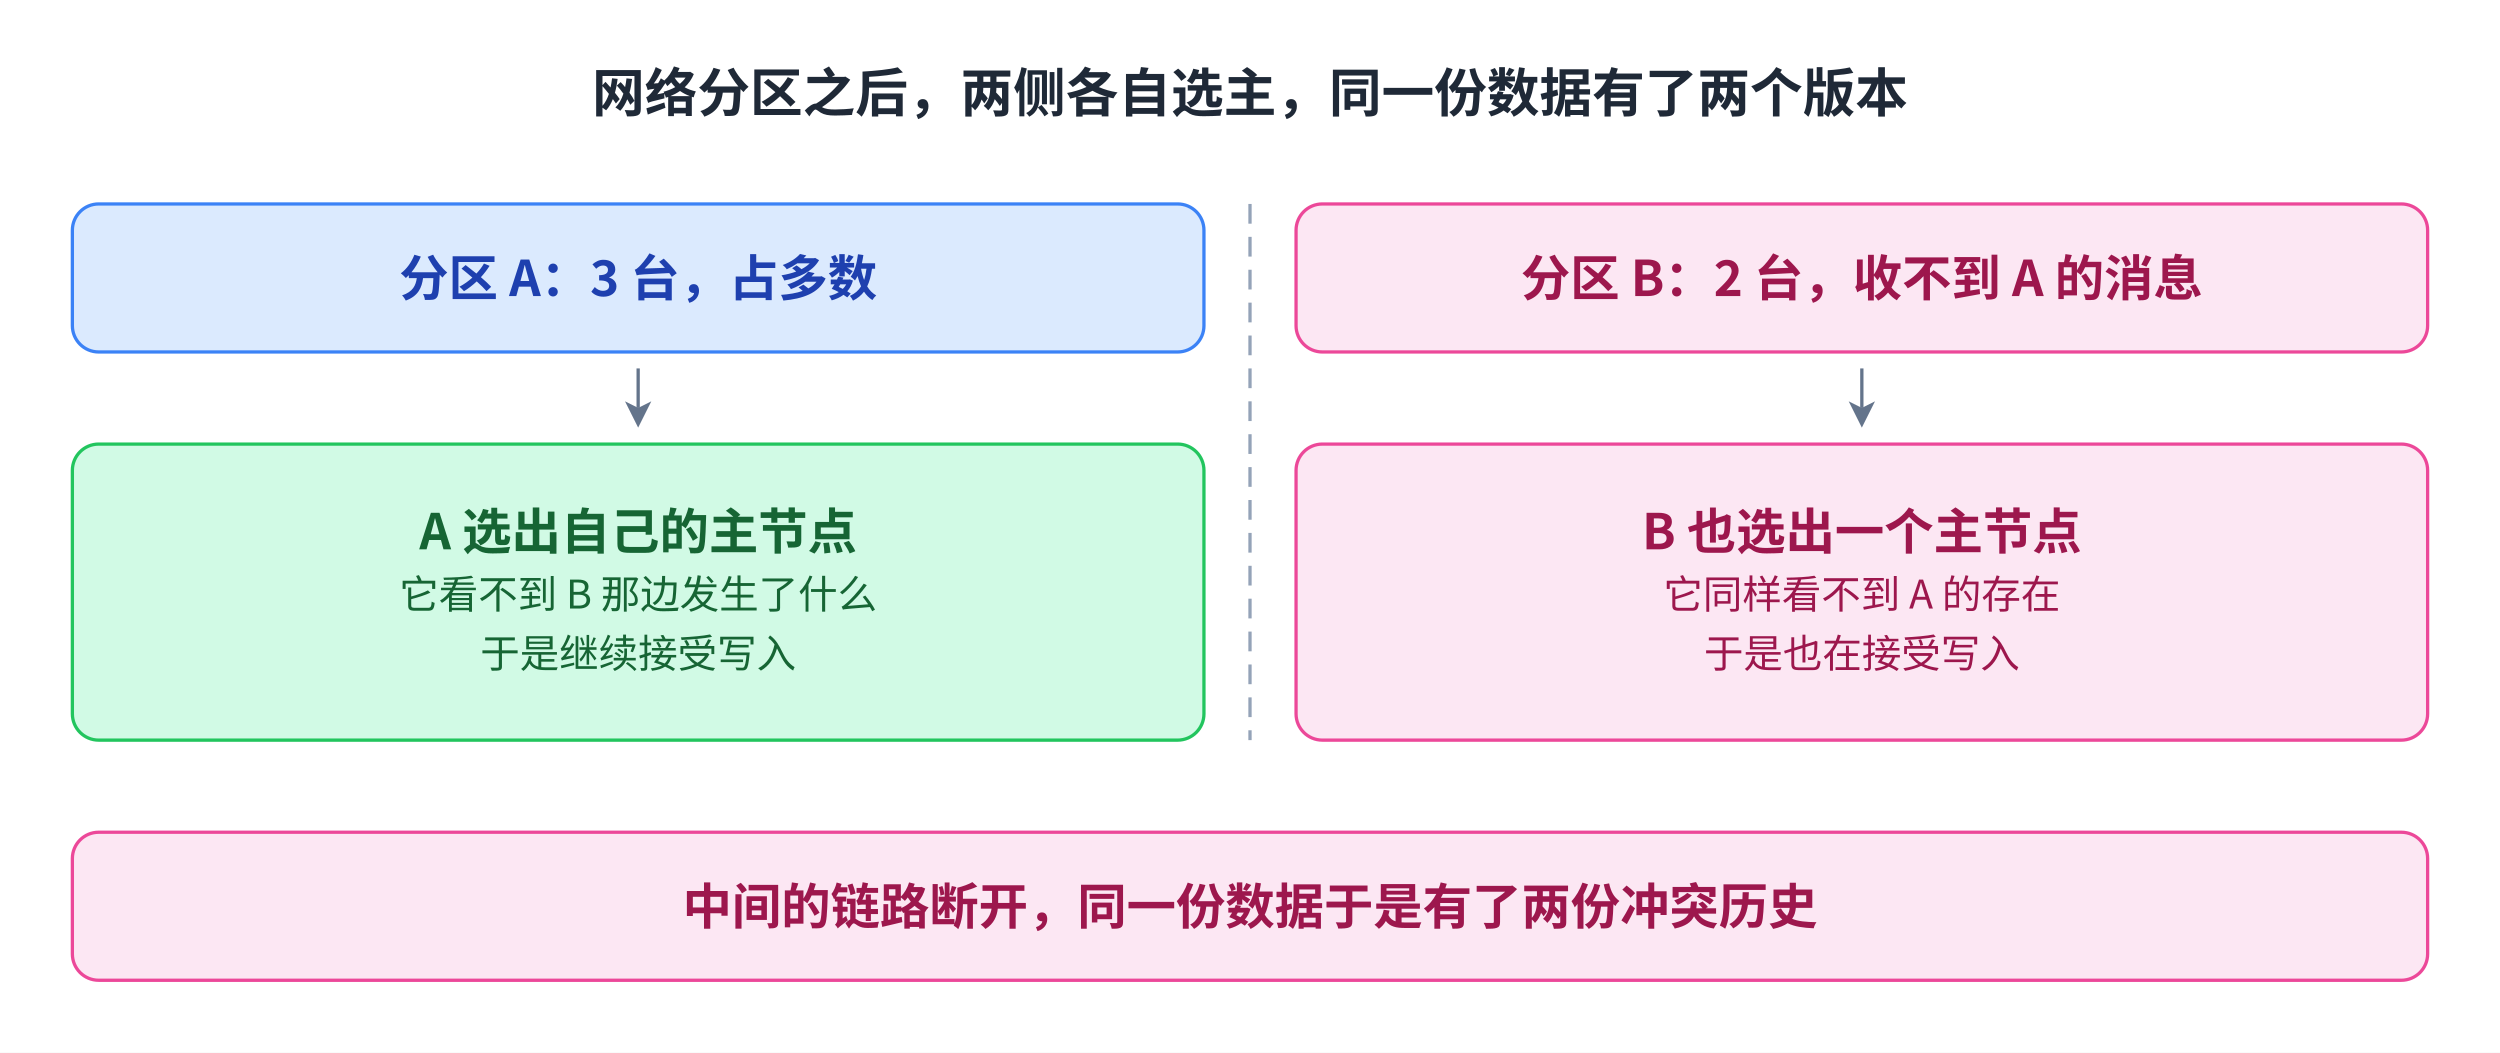
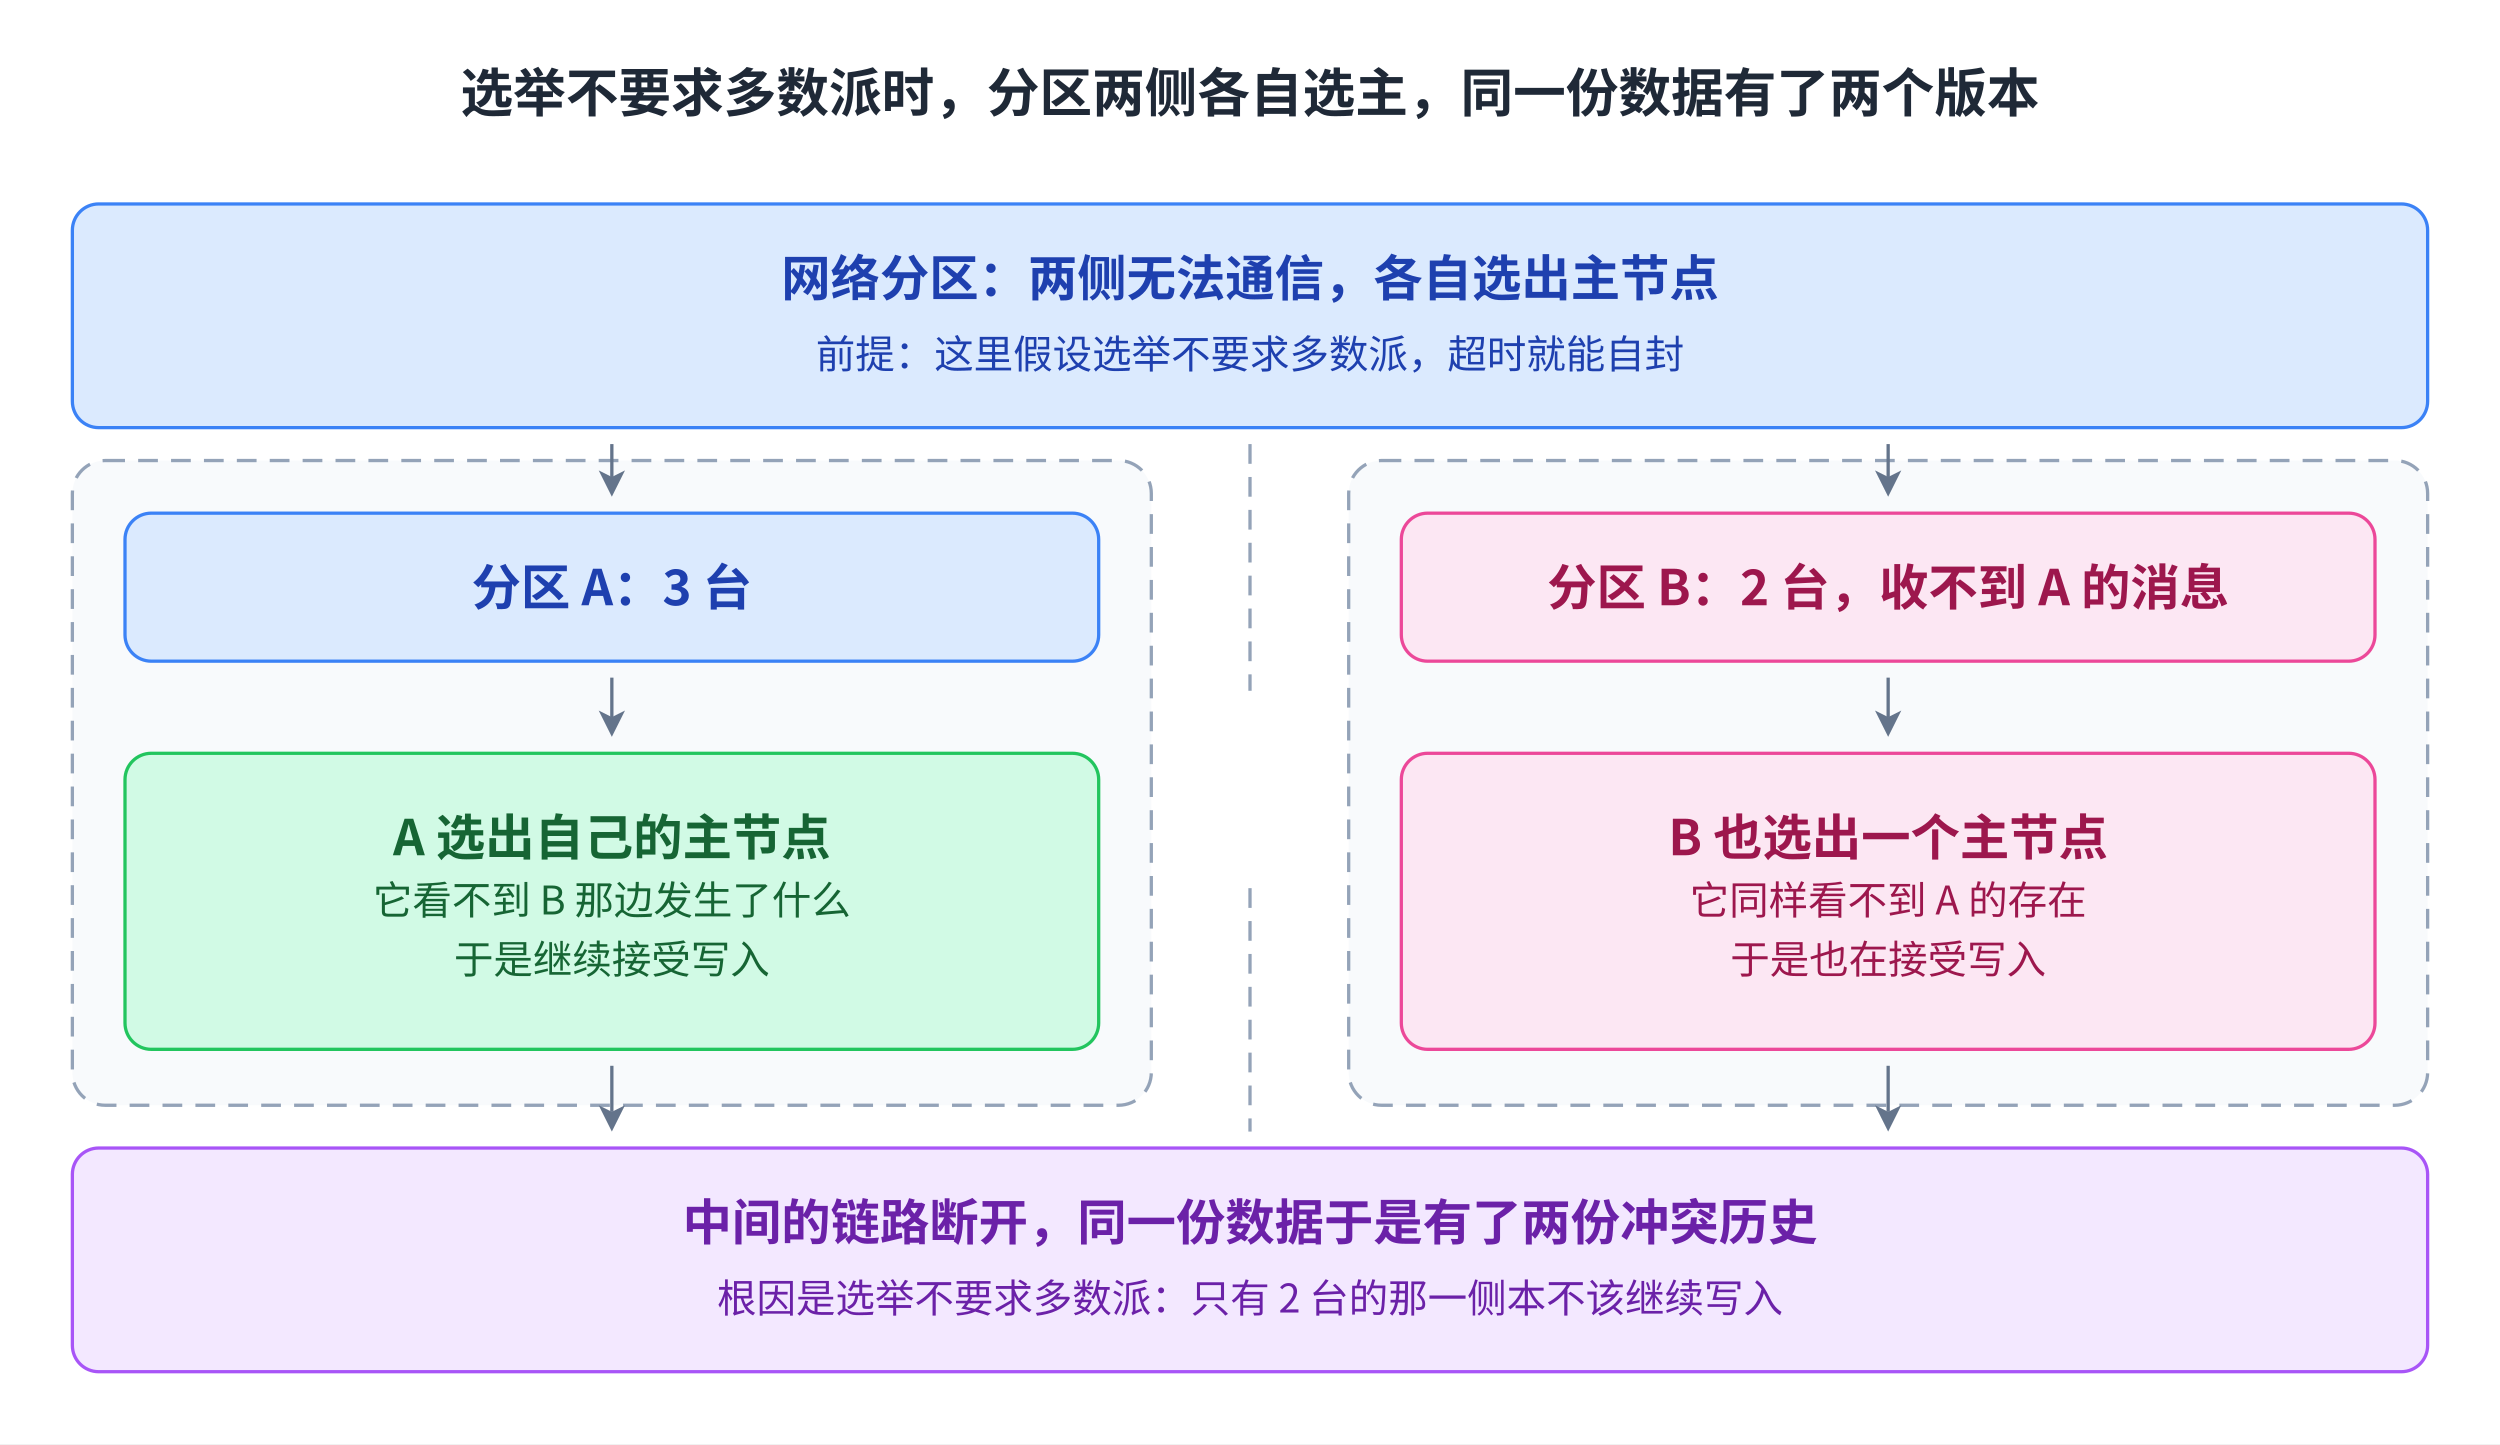
- <svg xmlns="http://www.w3.org/2000/svg" viewBox="0 0 760 320" width="760" height="320" role="img" aria-labelledby="fig-intro-6-title fig-intro-6-desc">
+ <svg xmlns="http://www.w3.org/2000/svg" viewBox="0 0 760 439" width="760" height="439" role="img" aria-labelledby="fig-intro-6-title fig-intro-6-desc">
  <defs>
    <style>
      text { font-family: 'PingFang SC', 'Microsoft YaHei', 'Noto Sans CJK SC', system-ui, sans-serif; }
    </style>
    <marker id="arrow" markerWidth="8" markerHeight="8" refX="2" refY="4" orient="auto" markerUnits="userSpaceOnUse">
      <path d="M0,0 L8,4 L0,8 L2,4 z" fill="#64748b" />
    </marker>
  </defs>
-   <rect x="0" y="0" width="760" height="320" fill="#ffffff" />
-   <text x="380" y="34" font-size="16" font-weight="600" fill="#1f2937" text-anchor="middle">网络分区之后，两侧各自选主，同一份数据有了两个版本</text>
-   <path d="M380,62 L380,225" fill="none" stroke="#94a3b8" stroke-dasharray="6,4" />
-   <rect x="22" y="62" width="344" height="45" rx="8" fill="#dbeafe" stroke="#3b82f6" />
-   <text x="194" y="90" font-size="15" font-weight="600" fill="#1e40af" text-anchor="middle">分区 A：3 台，占多数</text>
-   <rect x="394" y="62" width="344" height="45" rx="8" fill="#fce7f3" stroke="#ec4899" />
-   <text x="566" y="90" font-size="15" font-weight="600" fill="#9d174d" text-anchor="middle">分区 B：2 台，收不到 A 的消息</text>
-   <path d="M194,112 L194,124" fill="none" stroke="#64748b" marker-end="url(#arrow)" />
-   <path d="M566,112 L566,124" fill="none" stroke="#64748b" marker-end="url(#arrow)" />
-   <rect x="22" y="135" width="344" height="90" rx="8" fill="#d1fae5" stroke="#22c55e" />
-   <text x="194" y="167" font-size="15" font-weight="600" fill="#166534" text-anchor="middle">A 选出自己的主节点</text>
-   <text x="194" y="185" font-size="12" fill="#166534" text-anchor="middle">它看不到 B 那边发生了什么</text>
-   <text x="194" y="203" font-size="12" fill="#166534" text-anchor="middle">于是继续接受写入</text>
-   <rect x="394" y="135" width="344" height="90" rx="8" fill="#fce7f3" stroke="#ec4899" />
-   <text x="566" y="167" font-size="15" font-weight="600" fill="#9d174d" text-anchor="middle">B 也选出一个主节点</text>
-   <text x="566" y="185" font-size="12" fill="#9d174d" text-anchor="middle">它同样看不到 A 的存在</text>
-   <text x="566" y="203" font-size="12" fill="#9d174d" text-anchor="middle">于是也在接受写入</text>
-   <rect x="22" y="253" width="716" height="45" rx="8" fill="#fce7f3" stroke="#ec4899" />
-   <text x="380" y="281" font-size="15" font-weight="600" fill="#9d174d" text-anchor="middle">中间的链路断开，同一份数据于是有了两份冲突历史</text>
+   <rect x="0" y="0" width="760" height="439" fill="#ffffff" />
+   <text x="380" y="34" font-size="16" font-weight="600" fill="#1f2937" text-anchor="middle">选举不要求多数派时，分区两侧各自选主，同一份数据有了两个版本</text>
+   <rect x="22" y="140" width="328" height="196" rx="10" fill="#f8fafc" stroke="#94a3b8" stroke-dasharray="6,4" />
+   <rect x="410" y="140" width="328" height="196" rx="10" fill="#f8fafc" stroke="#94a3b8" stroke-dasharray="6,4" />
+   <path d="M380,135 L380,210" fill="none" stroke="#94a3b8" stroke-dasharray="6,4" />
+   <path d="M380,270 L380,344" fill="none" stroke="#94a3b8" stroke-dasharray="6,4" />
+   <path d="M186,135 L186,145" fill="none" stroke="#64748b" marker-end="url(#arrow)" />
+   <path d="M574,135 L574,145" fill="none" stroke="#64748b" marker-end="url(#arrow)" />
+   <path d="M186,206 L186,218" fill="none" stroke="#64748b" marker-end="url(#arrow)" />
+   <path d="M574,206 L574,218" fill="none" stroke="#64748b" marker-end="url(#arrow)" />
+   <path d="M186,324 L186,338" fill="none" stroke="#64748b" marker-end="url(#arrow)" />
+   <path d="M574,324 L574,338" fill="none" stroke="#64748b" marker-end="url(#arrow)" />
+   <rect x="22" y="62" width="716" height="68" rx="8" fill="#dbeafe" stroke="#3b82f6" />
+   <text x="380" y="90" font-size="15" font-weight="600" fill="#1e40af" text-anchor="middle">网络分区：两侧无法通信，各自选出主节点</text>
+   <text x="380" y="112" font-size="12" fill="#1e40af" text-anchor="middle">前提：这里假设选举不要求多数派，超时就能自封</text>
+   <rect x="38" y="156" width="296" height="45" rx="8" fill="#dbeafe" stroke="#3b82f6" />
+   <text x="186" y="184" font-size="15" font-weight="600" fill="#1e40af" text-anchor="middle">分区 A：3 台</text>
+   <rect x="426" y="156" width="296" height="45" rx="8" fill="#fce7f3" stroke="#ec4899" />
+   <text x="574" y="184" font-size="15" font-weight="600" fill="#9d174d" text-anchor="middle">分区 B：2 台，收不到 A 的消息</text>
+   <rect x="38" y="229" width="296" height="90" rx="8" fill="#d1fae5" stroke="#22c55e" />
+   <text x="186" y="260" font-size="15" font-weight="600" fill="#166534" text-anchor="middle">A 选出自己的主节点</text>
+   <text x="186" y="278" font-size="12" fill="#166534" text-anchor="middle">它看不到 B 那边发生了什么</text>
+   <text x="186" y="296" font-size="12" fill="#166534" text-anchor="middle">于是继续接受写入</text>
+   <rect x="426" y="229" width="296" height="90" rx="8" fill="#fce7f3" stroke="#ec4899" />
+   <text x="574" y="260" font-size="15" font-weight="600" fill="#9d174d" text-anchor="middle">B 也选出一个主节点</text>
+   <text x="574" y="278" font-size="12" fill="#9d174d" text-anchor="middle">它同样看不到 A 的存在</text>
+   <text x="574" y="296" font-size="12" fill="#9d174d" text-anchor="middle">于是也在接受写入</text>
+   <rect x="22" y="349" width="716" height="68" rx="8" fill="#f3e8ff" stroke="#a855f7" />
+   <text x="380" y="377" font-size="15" font-weight="600" fill="#6b21a8" text-anchor="middle">中间的链路断开，同一份数据于是有了两份冲突历史</text>
+   <text x="380" y="399" font-size="12" fill="#6b21a8" text-anchor="middle">根因是选举不要求多数派：只有 2 台的那一侧本不该继续写入</text>
</svg>
